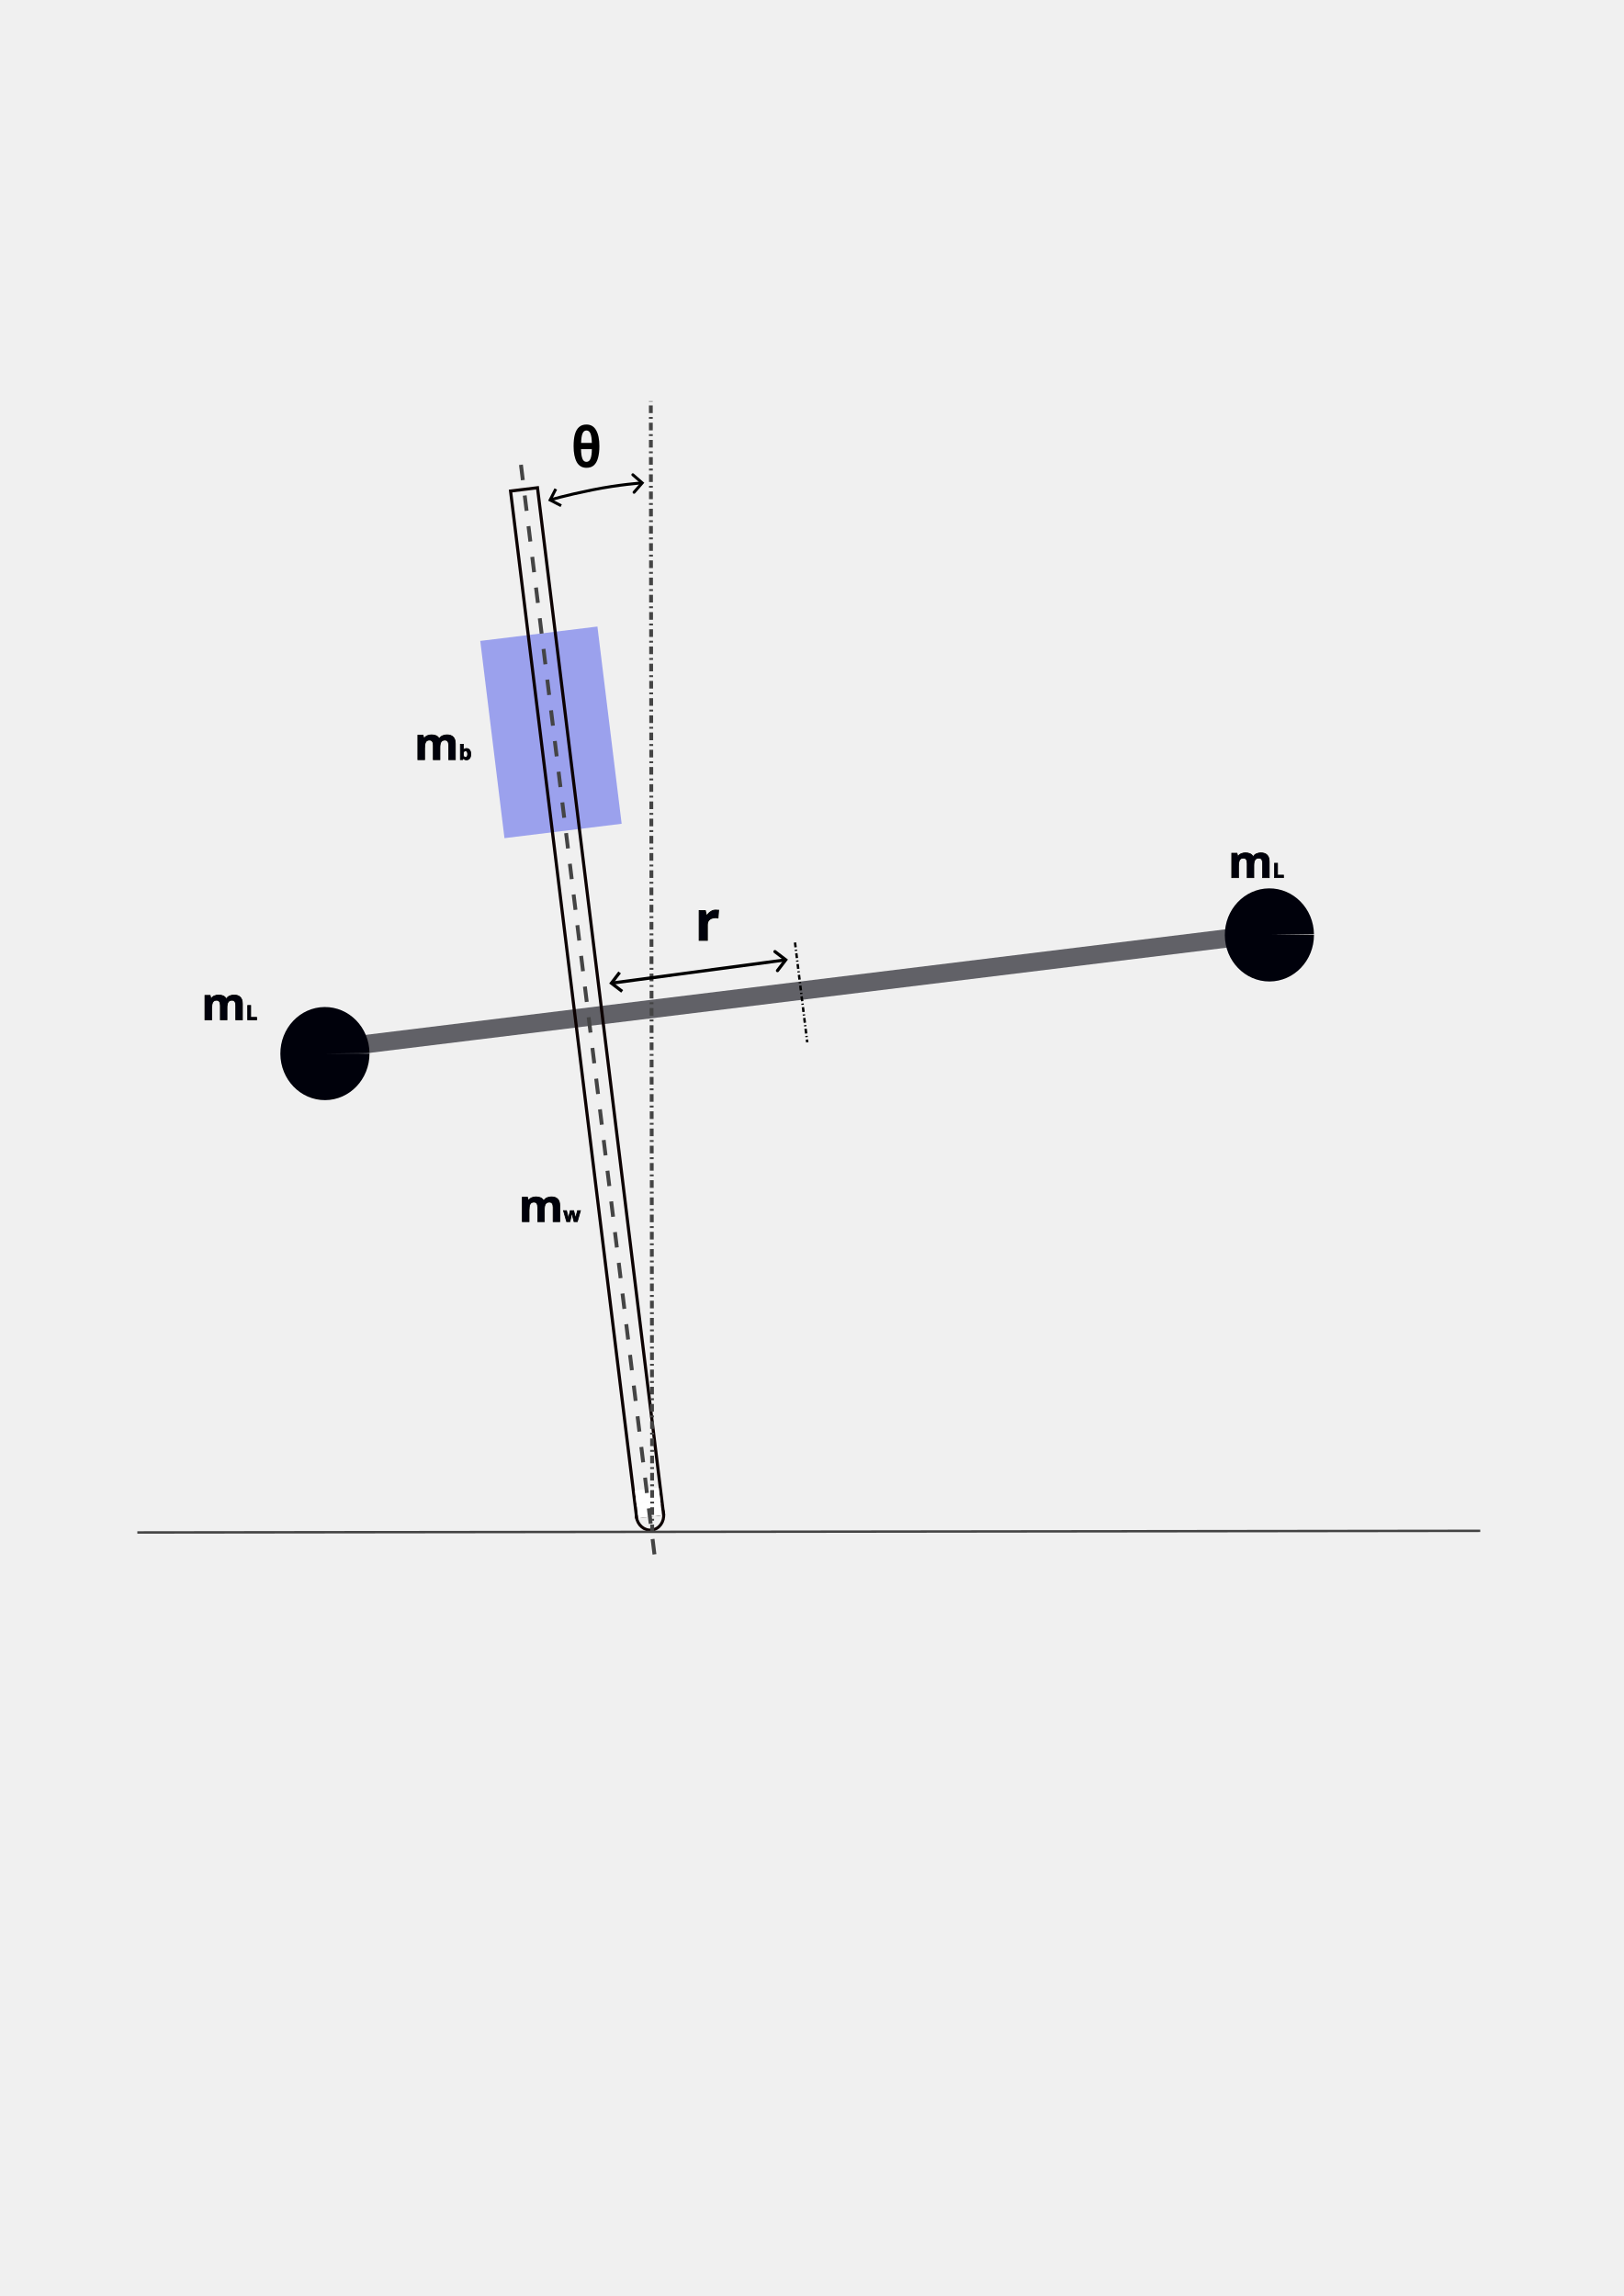
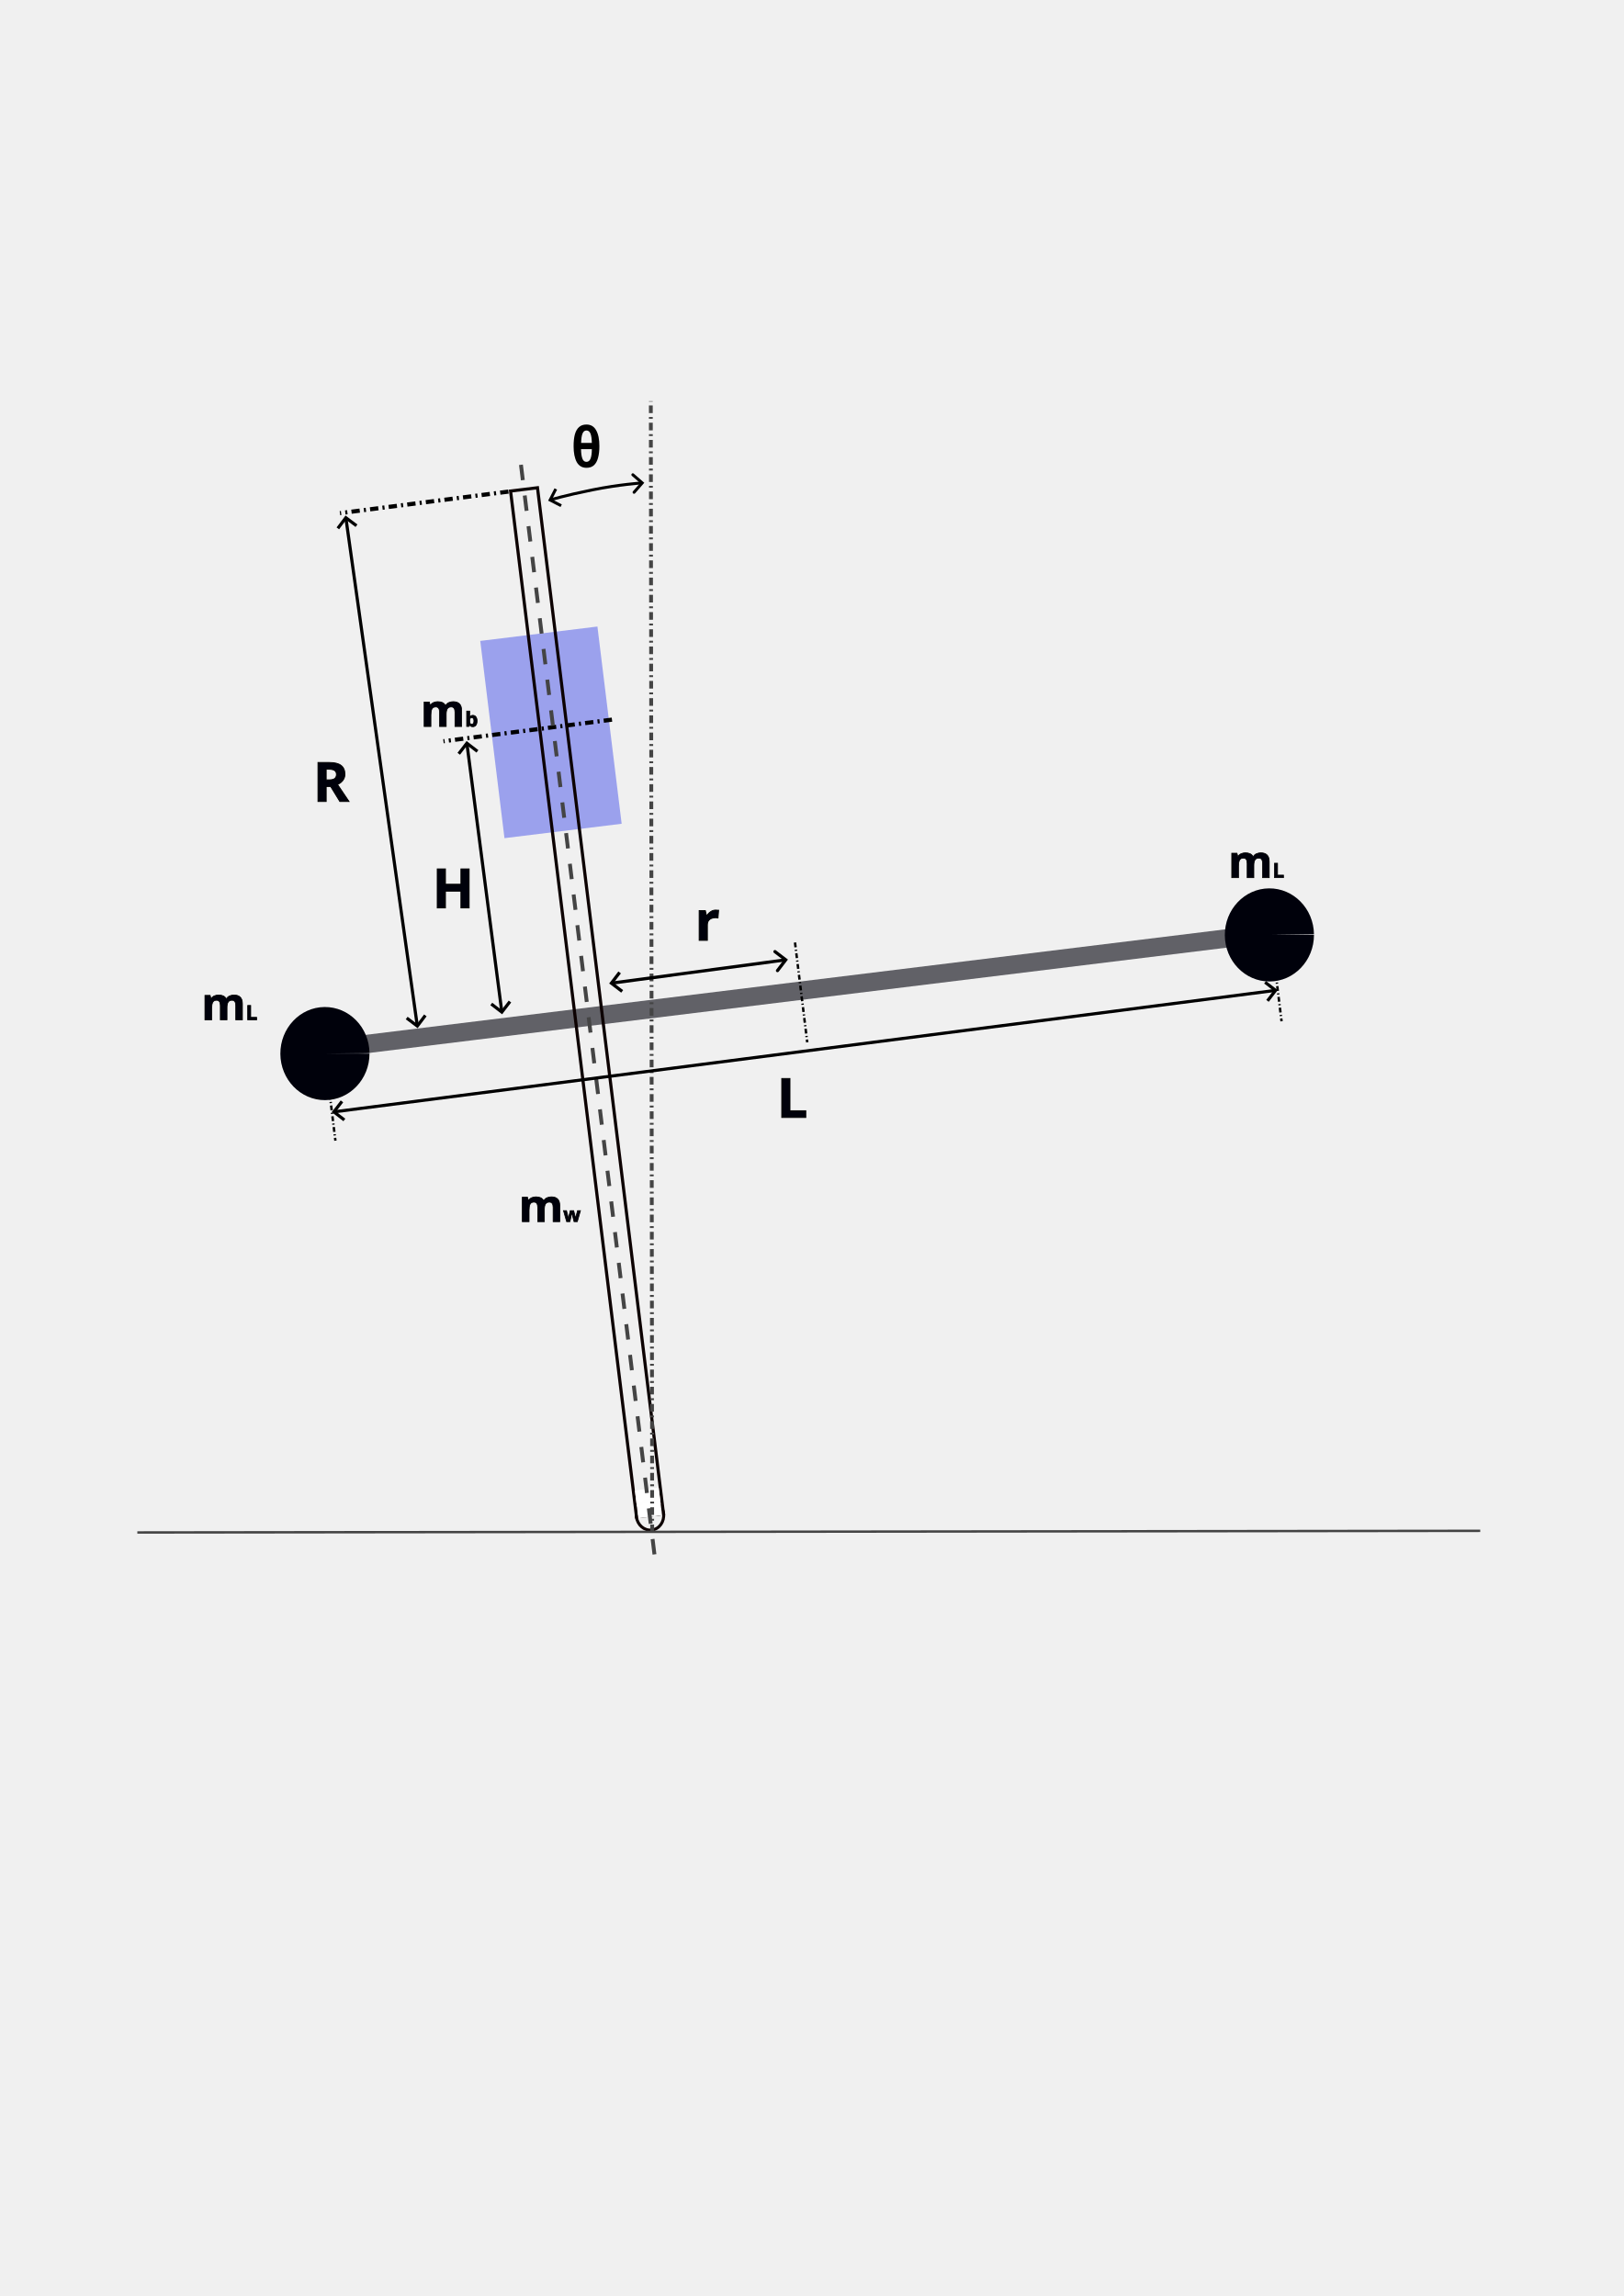
<svg xmlns="http://www.w3.org/2000/svg" width="210mm" height="297mm" viewBox="0 0 210 297" version="1.1" id="svg1">
  <defs id="defs1">
    <marker style="overflow:visible" id="marker21" refX="0" refY="0" orient="auto-start-reverse" markerWidth="1" markerHeight="1" viewBox="0 0 1 1" preserveAspectRatio="xMidYMid">
      <path style="fill:none;stroke:context-stroke;stroke-width:1;stroke-linecap:butt" d="M 3,-3 0,0 3,3" transform="rotate(180,0.125,0)" id="path21" />
    </marker>
    <marker style="overflow:visible" id="ArrowWide" refX="0" refY="0" orient="auto-start-reverse" markerWidth="1" markerHeight="1" viewBox="0 0 1 1" preserveAspectRatio="xMidYMid">
      <path style="fill:none;stroke:context-stroke;stroke-width:1;stroke-linecap:butt" d="M 3,-3 0,0 3,3" transform="rotate(180,0.125,0)" id="path20" />
    </marker>
    <marker style="overflow:visible" id="ArrowWideRounded" refX="0" refY="0" orient="auto-start-reverse" markerWidth="1" markerHeight="1" viewBox="0 0 1 1" preserveAspectRatio="xMidYMid">
      <path style="fill:none;stroke:context-stroke;stroke-width:1;stroke-linecap:round" d="M 3,-3 0,0 3,3" transform="rotate(180,0.125,0)" id="path2" />
    </marker>
  </defs>
  <g id="layer2">
    <rect style="fill:#0515e8;fill-opacity:0.357;fill-rule:nonzero;stroke:none;stroke-width:0.379;stroke-linecap:butt;stroke-dasharray:none;stroke-dashoffset:0;stroke-opacity:1" id="rect16" width="15.269" height="25.705" x="51.546" y="89.858" transform="rotate(-7)" />
    <g id="layer3" transform="rotate(-7,93.02986,80.28057)">
      <rect style="fill:#00010b;fill-opacity:0.594;fill-rule:nonzero;stroke:none;stroke-width:0.305;stroke-linecap:butt;stroke-dasharray:none;stroke-dashoffset:0;stroke-opacity:1" id="rect17" width="124.164" height="2.375" x="35.559" y="127.892" />
      <path style="fill:#00010b;fill-opacity:0.594;fill-rule:nonzero;stroke:#000000;stroke-width:0.312;stroke-linecap:butt;stroke-dasharray:0.625, 0.312, 0.156, 0.312;stroke-dashoffset:0;stroke-opacity:1" d="m 97.673,122.799 v 13.01" id="path17" />
+       <path style="fill:#00010b;fill-opacity:0.594;fill-rule:nonzero;stroke:#000000;stroke-width:0.312;stroke-linecap:butt;stroke-dasharray:0.625, 0.312, 0.156, 0.312;stroke-dashoffset:0;stroke-opacity:1" d="m 35.553,127.988 v 13.01" id="path17-4" />
+       <path style="fill:#00010b;fill-opacity:0.594;fill-rule:nonzero;stroke:#000000;stroke-width:0.312;stroke-linecap:butt;stroke-dasharray:0.625, 0.312, 0.156, 0.312;stroke-dashoffset:0;stroke-opacity:1" d="m 158.892,127.572 v 13.01" id="path17-4-5" />
+       <path style="fill:#00010b;fill-opacity:0.594;fill-rule:nonzero;stroke:#000000;stroke-width:0.539;stroke-linecap:butt;stroke-dasharray:1.077, 0.539, 0.269, 0.539;stroke-dashoffset:0;stroke-opacity:1" d="M 67.999,60.39 46.026,60.505" id="path17-0" />
+       <path style="fill:#fbfbfa;fill-opacity:0.978;stroke:#000000;stroke-width:0.406;stroke-opacity:1;marker-start:url(#marker21);marker-end:url(#marker21)" d="m 46.715,61.284 1.157,66.187" id="path4" />
+       <text xml:space="preserve" style="font-style:normal;font-variant:normal;font-weight:600;font-stretch:normal;font-size:7.056px;font-family:'.Aqua Kana';-inkscape-font-specification:'.Aqua Kana, Semi-Bold';font-variant-ligatures:normal;font-variant-caps:normal;font-variant-numeric:normal;font-variant-east-asian:normal;text-align:start;writing-mode:lr-tb;direction:ltr;text-anchor:start;fill:#00010b;fill-opacity:0.998;fill-rule:nonzero;stroke:#000000;stroke-width:0.113;stroke-linecap:butt;stroke-dasharray:none;stroke-dashoffset:0;stroke-opacity:1" x="49.575" y="91.744" id="text20-8-1" transform="rotate(7)">
+         <tspan id="tspan4" x="49.575" y="91.744">R</tspan>
+       </text>
+       <path style="fill:#00010b;fill-opacity:0.594;fill-rule:nonzero;stroke:#000000;stroke-width:0.539;stroke-linecap:butt;stroke-dasharray:1.077, 0.539, 0.269, 0.539;stroke-dashoffset:0;stroke-opacity:1" d="M 77.69,91.303 55.717,91.418" id="path17-0-5" />
+       <path style="fill:#fbfbfa;fill-opacity:0.978;stroke:#000000;stroke-width:0.406;stroke-opacity:1;marker-start:url(#marker21);marker-end:url(#marker21)" d="M 58.694,92.145 58.942,127.013" id="path8" />
    </g>
  </g>
  <g id="layer1">
    <rect style="fill:#fbfbfb;fill-opacity:0;stroke:#0c0000;stroke-width:0.406;stroke-opacity:0.991" id="rect1" width="3.508" height="133.693" x="57.8" y="71.094" transform="rotate(-7)" />
    <path style="fill:#fbfbfb;fill-opacity:0;stroke:#0c0000;stroke-width:0.387;stroke-opacity:0.991" id="path1" d="m 61.323,204.776 a 1.77,1.938 0 0 1 -1.764,1.938 1.77,1.938 0 0 1 -1.775,-1.926 1.77,1.938 0 0 1 1.753,-1.95 1.77,1.938 0 0 1 1.786,1.913 l -1.77,0.025 z" transform="rotate(-7)" />
    <rect style="fill:#ffffff;fill-opacity:0.996;fill-rule:nonzero;stroke:#ffffff;stroke-width:0.384;stroke-opacity:0.991" id="rect4" width="2.712" height="3.237" x="58.199" y="201.563" transform="rotate(-7)" />
    <path style="fill:#000000;fill-opacity:0.965;fill-rule:nonzero;stroke:#444444;stroke-width:0.5;stroke-linecap:butt;stroke-dasharray:2, 2;stroke-dashoffset:0;stroke-opacity:1" d="M 67.378,60.123 84.758,202.001" id="path5" />
    <path style="fill:#000000;fill-opacity:0.965;fill-rule:nonzero;stroke:#444444;stroke-width:0.314;stroke-linecap:butt;stroke-dasharray:none;stroke-dashoffset:0;stroke-opacity:1" d="M 17.762,198.233 191.443,198.021" id="path6" />
    <path style="fill:#000000;fill-opacity:0.965;fill-rule:nonzero;stroke:#444444;stroke-width:0.495;stroke-linecap:butt;stroke-dasharray:0.99, 0.495, 0.247, 0.495;stroke-dashoffset:0;stroke-opacity:1" d="M 84.349,198.194 84.174,51.892" id="path7" />
    <path style="fill:#141414;fill-opacity:0;fill-rule:nonzero;stroke:#000000;stroke-width:0.379;stroke-linecap:butt;stroke-dasharray:none;stroke-dashoffset:0;stroke-opacity:1;marker-start:url(#marker21);marker-end:url(#ArrowWideRounded)" d="m 71.238,64.652 c 0,0 1.652,-0.531 5.43,-1.293 3.384,-0.683 6.298,-0.885 6.298,-0.885" id="path9" />
    <text xml:space="preserve" style="font-style:normal;font-variant:normal;font-weight:600;font-stretch:normal;font-size:6.75px;font-family:'.Aqua Kana';-inkscape-font-specification:'.Aqua Kana, Semi-Bold';font-variant-ligatures:normal;font-variant-caps:normal;font-variant-numeric:normal;font-variant-east-asian:normal;text-align:start;writing-mode:lr-tb;direction:ltr;text-anchor:start;fill:#000000;fill-opacity:1;fill-rule:nonzero;stroke:none;stroke-width:0.091;stroke-linecap:butt;stroke-dasharray:none;stroke-dashoffset:0;stroke-opacity:1" x="79.286" y="56.349" id="text16" transform="scale(0.9321969,1.072735)">
      <tspan id="tspan16" x="79.286" y="56.349" style="stroke-width:0.091">θ</tspan>
    </text>
    <path style="fill:#00010b;fill-opacity:0.998;fill-rule:nonzero;stroke:none;stroke-width:0.754;stroke-linecap:butt;stroke-dasharray:1.508, 0.754, 0.377, 0.754;stroke-dashoffset:0;stroke-opacity:1" id="path18" d="m 169.941,120.938 a 5.765,6.023 0 0 1 -5.746,6.023 5.765,6.023 0 0 1 -5.783,-5.985 5.765,6.023 0 0 1 5.71,-6.061 5.765,6.023 0 0 1 5.819,5.947 l -5.764,0.077 z" />
    <path style="fill:#00010b;fill-opacity:0.998;fill-rule:nonzero;stroke:none;stroke-width:0.754;stroke-linecap:butt;stroke-dasharray:1.508, 0.754, 0.377, 0.754;stroke-dashoffset:0;stroke-opacity:1" id="path18-4" d="m 47.789,136.286 a 5.765,6.023 0 0 1 -5.746,6.023 5.765,6.023 0 0 1 -5.783,-5.985 5.765,6.023 0 0 1 5.71,-6.061 5.765,6.023 0 0 1 5.819,5.947 l -5.764,0.077 z" />
    <path style="fill:#00010b;fill-opacity:0.998;fill-rule:nonzero;stroke:#000000;stroke-width:0.413;stroke-linecap:butt;stroke-dasharray:none;stroke-dashoffset:0;stroke-opacity:1;marker-end:url(#ArrowWideRounded);marker-start:url(#ArrowWide)" d="m 79.179,127.166 22.338,-2.992" id="path19" />
    <text xml:space="preserve" style="font-style:normal;font-variant:normal;font-weight:600;font-stretch:normal;font-size:7.056px;font-family:'.Aqua Kana';-inkscape-font-specification:'.Aqua Kana, Semi-Bold';font-variant-ligatures:normal;font-variant-caps:normal;font-variant-numeric:normal;font-variant-east-asian:normal;text-align:start;writing-mode:lr-tb;direction:ltr;text-anchor:start;fill:#00010b;fill-opacity:0.998;fill-rule:nonzero;stroke:#000000;stroke-width:0.113;stroke-linecap:butt;stroke-dasharray:none;stroke-dashoffset:0;stroke-opacity:1" x="89.88" y="121.645" id="text20">
      <tspan id="tspan20" style="stroke-width:0.113;stroke-dasharray:none" x="89.88" y="121.645">r</tspan>
    </text>
-     <text xml:space="preserve" style="font-style:normal;font-variant:normal;font-weight:600;font-stretch:normal;font-size:5.827px;font-family:'.Aqua Kana';-inkscape-font-specification:'.Aqua Kana, Semi-Bold';font-variant-ligatures:normal;font-variant-caps:normal;font-variant-numeric:normal;font-variant-east-asian:normal;text-align:start;writing-mode:lr-tb;direction:ltr;text-anchor:start;fill:#00010b;fill-opacity:0.998;fill-rule:nonzero;stroke:#000000;stroke-width:0.093;stroke-linecap:butt;stroke-dasharray:none;stroke-dashoffset:0;stroke-opacity:1" x="53.303" y="98.783" id="text21" transform="scale(1.005254,0.9947731)">
-       <tspan id="tspan21" style="stroke-width:0.093" x="53.303" y="98.783">m<tspan style="font-style:normal;font-variant:normal;font-weight:600;font-stretch:normal;font-size:2.622px;font-family:'.Aqua Kana';-inkscape-font-specification:'.Aqua Kana, Semi-Bold';font-variant-ligatures:normal;font-variant-caps:normal;font-variant-numeric:normal;font-variant-east-asian:normal;stroke-width:0.093" id="tspan22">b</tspan>
+     <text xml:space="preserve" style="font-style:normal;font-variant:normal;font-weight:600;font-stretch:normal;font-size:5.827px;font-family:'.Aqua Kana';-inkscape-font-specification:'.Aqua Kana, Semi-Bold';font-variant-ligatures:normal;font-variant-caps:normal;font-variant-numeric:normal;font-variant-east-asian:normal;text-align:start;writing-mode:lr-tb;direction:ltr;text-anchor:start;fill:#00010b;fill-opacity:0.998;fill-rule:nonzero;stroke:#000000;stroke-width:0.093;stroke-linecap:butt;stroke-dasharray:none;stroke-dashoffset:0;stroke-opacity:1" x="54.115" y="94.472" id="text21" transform="scale(1.005254,0.9947732)">
+       <tspan id="tspan21" style="stroke-width:0.093" x="54.115" y="94.472">m<tspan style="font-style:normal;font-variant:normal;font-weight:600;font-stretch:normal;font-size:2.622px;font-family:'.Aqua Kana';-inkscape-font-specification:'.Aqua Kana, Semi-Bold';font-variant-ligatures:normal;font-variant-caps:normal;font-variant-numeric:normal;font-variant-east-asian:normal;stroke-width:0.093" id="tspan22">b</tspan>
      </tspan>
    </text>
    <text xml:space="preserve" style="font-style:normal;font-variant:normal;font-weight:600;font-stretch:normal;font-size:5.827px;font-family:'.Aqua Kana';-inkscape-font-specification:'.Aqua Kana, Semi-Bold';font-variant-ligatures:normal;font-variant-caps:normal;font-variant-numeric:normal;font-variant-east-asian:normal;text-align:start;writing-mode:lr-tb;direction:ltr;text-anchor:start;fill:#00010b;fill-opacity:0.998;fill-rule:nonzero;stroke:#000000;stroke-width:0.093;stroke-linecap:butt;stroke-dasharray:none;stroke-dashoffset:0;stroke-opacity:1" x="25.91" y="132.618" id="text21-0" transform="scale(1.005254,0.9947732)">
      <tspan id="tspan21-9" style="stroke-width:0.093" x="25.91" y="132.618">m<tspan style="font-style:normal;font-variant:normal;font-weight:600;font-stretch:normal;font-size:2.622px;font-family:'.Aqua Kana';-inkscape-font-specification:'.Aqua Kana, Semi-Bold';font-variant-ligatures:normal;font-variant-caps:normal;font-variant-numeric:normal;font-variant-east-asian:normal;stroke-width:0.093" id="tspan22-0">L</tspan>
      </tspan>
    </text>
    <text xml:space="preserve" style="font-style:normal;font-variant:normal;font-weight:600;font-stretch:normal;font-size:5.827px;font-family:'.Aqua Kana';-inkscape-font-specification:'.Aqua Kana, Semi-Bold';font-variant-ligatures:normal;font-variant-caps:normal;font-variant-numeric:normal;font-variant-east-asian:normal;text-align:start;writing-mode:lr-tb;direction:ltr;text-anchor:start;fill:#00010b;fill-opacity:0.998;fill-rule:nonzero;stroke:#000000;stroke-width:0.093;stroke-linecap:butt;stroke-dasharray:none;stroke-dashoffset:0;stroke-opacity:1" x="158.019" y="114.128" id="text21-0-1" transform="scale(1.005254,0.9947732)">
      <tspan id="tspan21-9-5" style="stroke-width:0.093" x="158.019" y="114.128">m<tspan style="font-style:normal;font-variant:normal;font-weight:600;font-stretch:normal;font-size:2.622px;font-family:'.Aqua Kana';-inkscape-font-specification:'.Aqua Kana, Semi-Bold';font-variant-ligatures:normal;font-variant-caps:normal;font-variant-numeric:normal;font-variant-east-asian:normal;stroke-width:0.093" id="tspan22-0-1">L</tspan>
      </tspan>
    </text>
    <text xml:space="preserve" style="font-style:normal;font-variant:normal;font-weight:600;font-stretch:normal;font-size:5.827px;font-family:'.Aqua Kana';-inkscape-font-specification:'.Aqua Kana, Semi-Bold';font-variant-ligatures:normal;font-variant-caps:normal;font-variant-numeric:normal;font-variant-east-asian:normal;text-align:start;writing-mode:lr-tb;direction:ltr;text-anchor:start;fill:#00010b;fill-opacity:0.998;fill-rule:nonzero;stroke:#000000;stroke-width:0.093;stroke-linecap:butt;stroke-dasharray:none;stroke-dashoffset:0;stroke-opacity:1" x="66.741" y="158.862" id="text21-7" transform="scale(1.005254,0.9947732)">
      <tspan id="tspan21-0" style="stroke-width:0.093" x="66.741" y="158.862">m<tspan style="font-style:normal;font-variant:normal;font-weight:600;font-stretch:normal;font-size:2.622px;font-family:'.Aqua Kana';-inkscape-font-specification:'.Aqua Kana, Semi-Bold';font-variant-ligatures:normal;font-variant-caps:normal;font-variant-numeric:normal;font-variant-east-asian:normal;stroke-width:0.093" id="tspan22-8">w</tspan>
      </tspan>
    </text>
+     <path style="fill:#fbfbfa;fill-opacity:0.978;stroke:#000000;stroke-width:0.404;stroke-opacity:1;marker-start:url(#marker21);marker-end:url(#marker21)" d="M 43.28,143.813 C 164.877,128.122 164.877,128.122 164.877,128.122" id="path3" />
+     <text xml:space="preserve" style="font-style:normal;font-variant:normal;font-weight:600;font-stretch:normal;font-size:7.056px;font-family:'.Aqua Kana';-inkscape-font-specification:'.Aqua Kana, Semi-Bold';font-variant-ligatures:normal;font-variant-caps:normal;font-variant-numeric:normal;font-variant-east-asian:normal;text-align:start;writing-mode:lr-tb;direction:ltr;text-anchor:start;fill:#00010b;fill-opacity:0.998;fill-rule:nonzero;stroke:#000000;stroke-width:0.113;stroke-linecap:butt;stroke-dasharray:none;stroke-dashoffset:0;stroke-opacity:1" x="100.464" y="144.554" id="text20-8">
+       <tspan id="tspan3" x="100.464" y="144.554">L</tspan>
+     </text>
+     <text xml:space="preserve" style="font-style:normal;font-variant:normal;font-weight:600;font-stretch:normal;font-size:7.056px;font-family:'.Aqua Kana';-inkscape-font-specification:'.Aqua Kana, Semi-Bold';font-variant-ligatures:normal;font-variant-caps:normal;font-variant-numeric:normal;font-variant-east-asian:normal;text-align:start;writing-mode:lr-tb;direction:ltr;text-anchor:start;fill:#00010b;fill-opacity:0.998;fill-rule:nonzero;stroke:#000000;stroke-width:0.113;stroke-linecap:butt;stroke-dasharray:none;stroke-dashoffset:0;stroke-opacity:1" x="55.91" y="117.446" id="text20-8-6">
+       <tspan id="tspan8" x="55.91" y="117.446">H</tspan>
+     </text>
  </g>
</svg>
